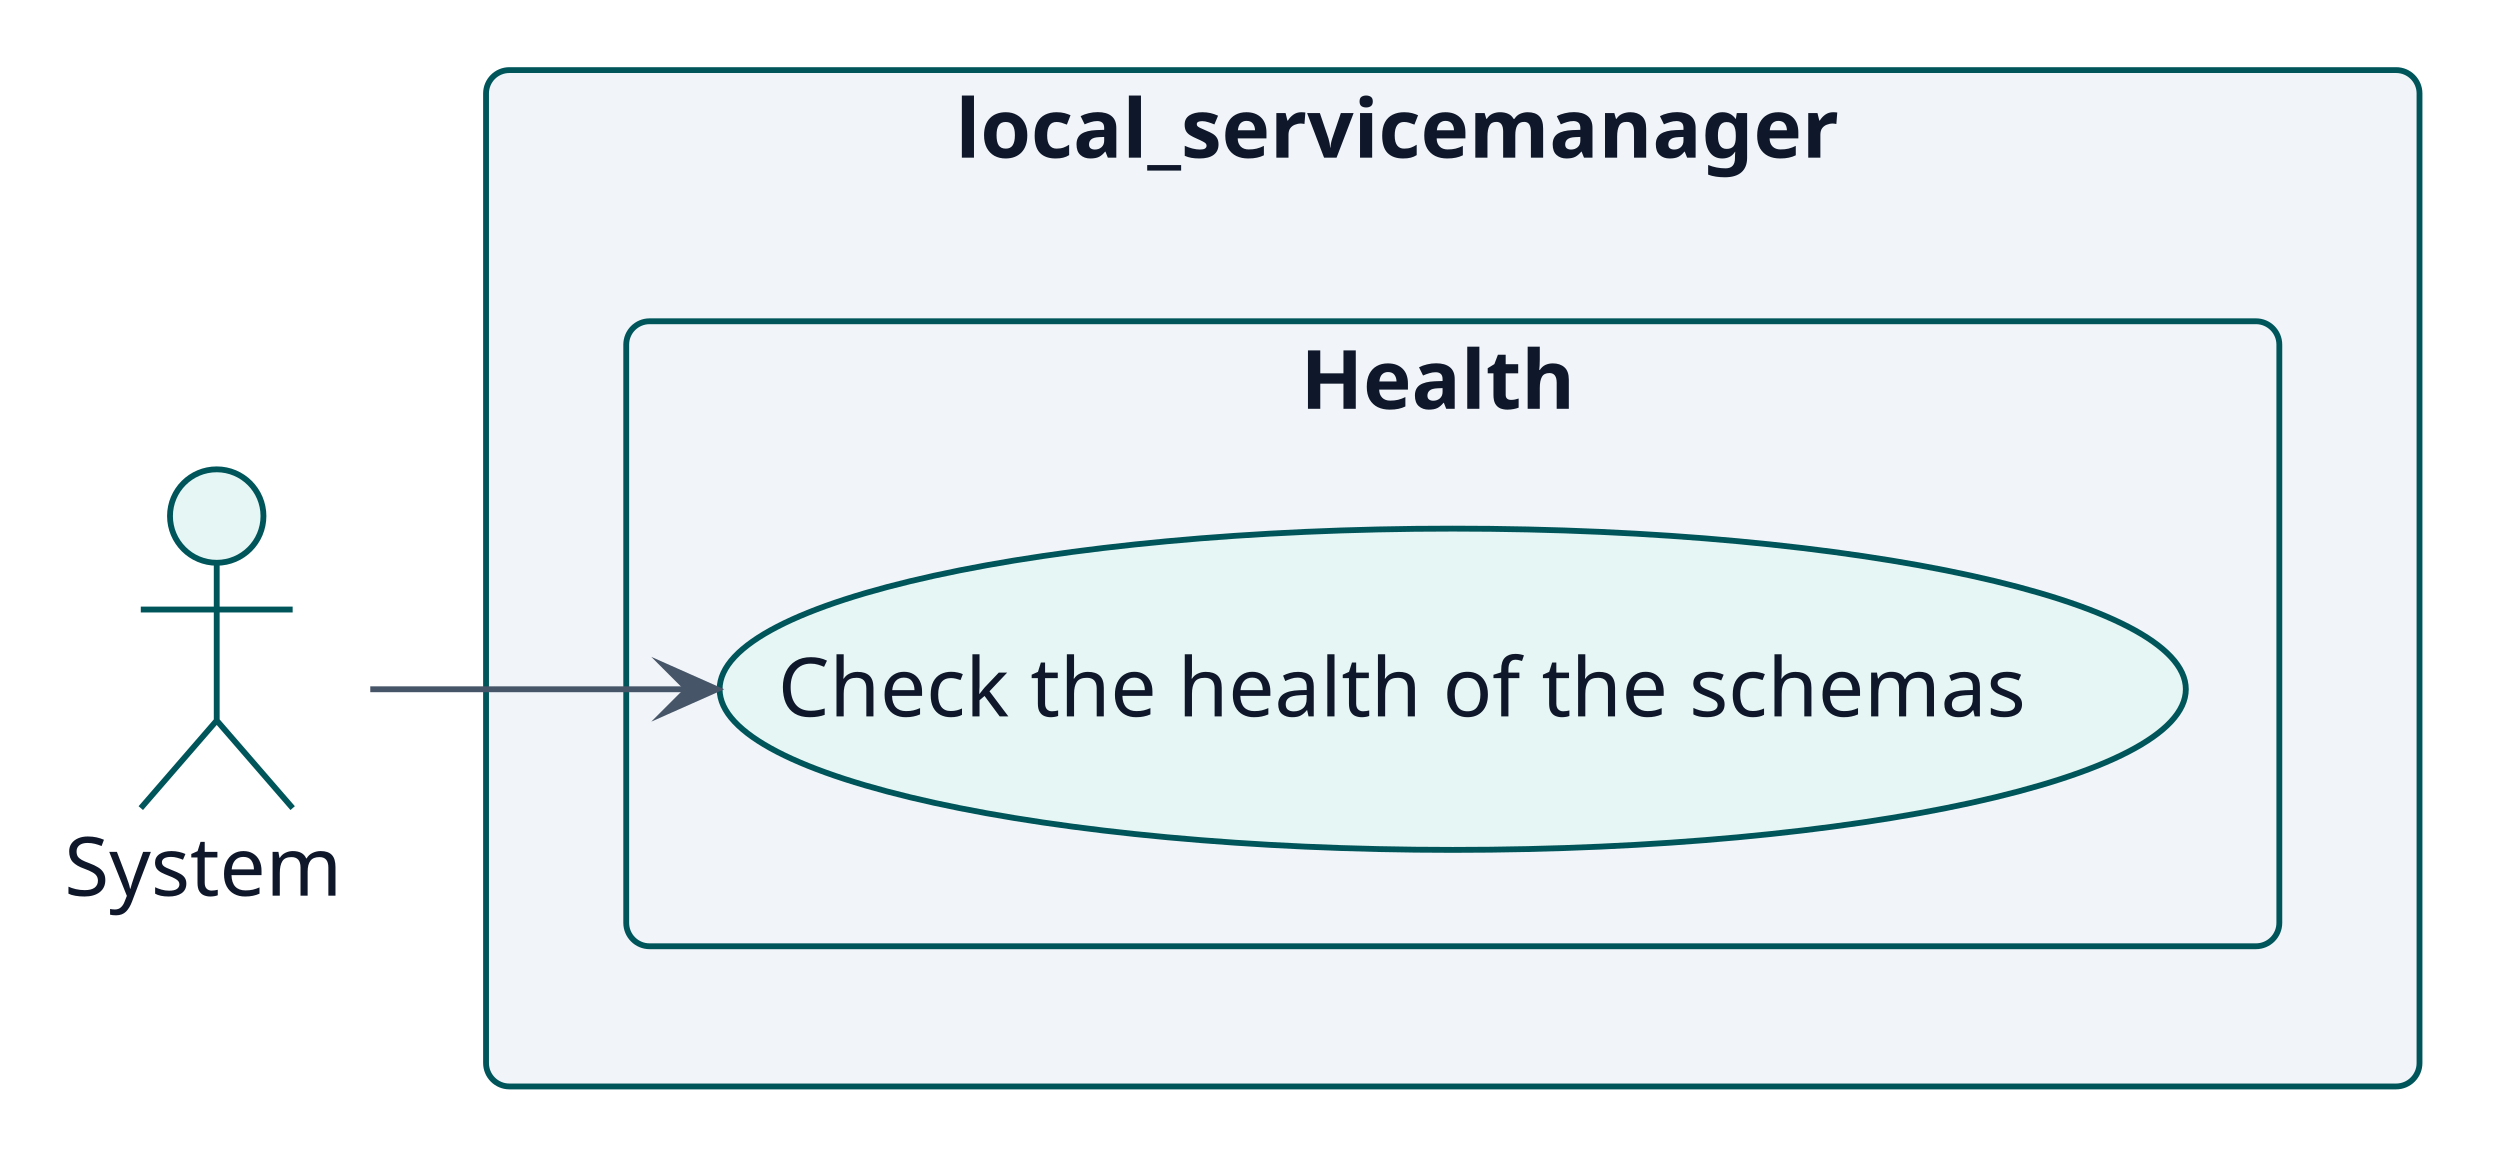
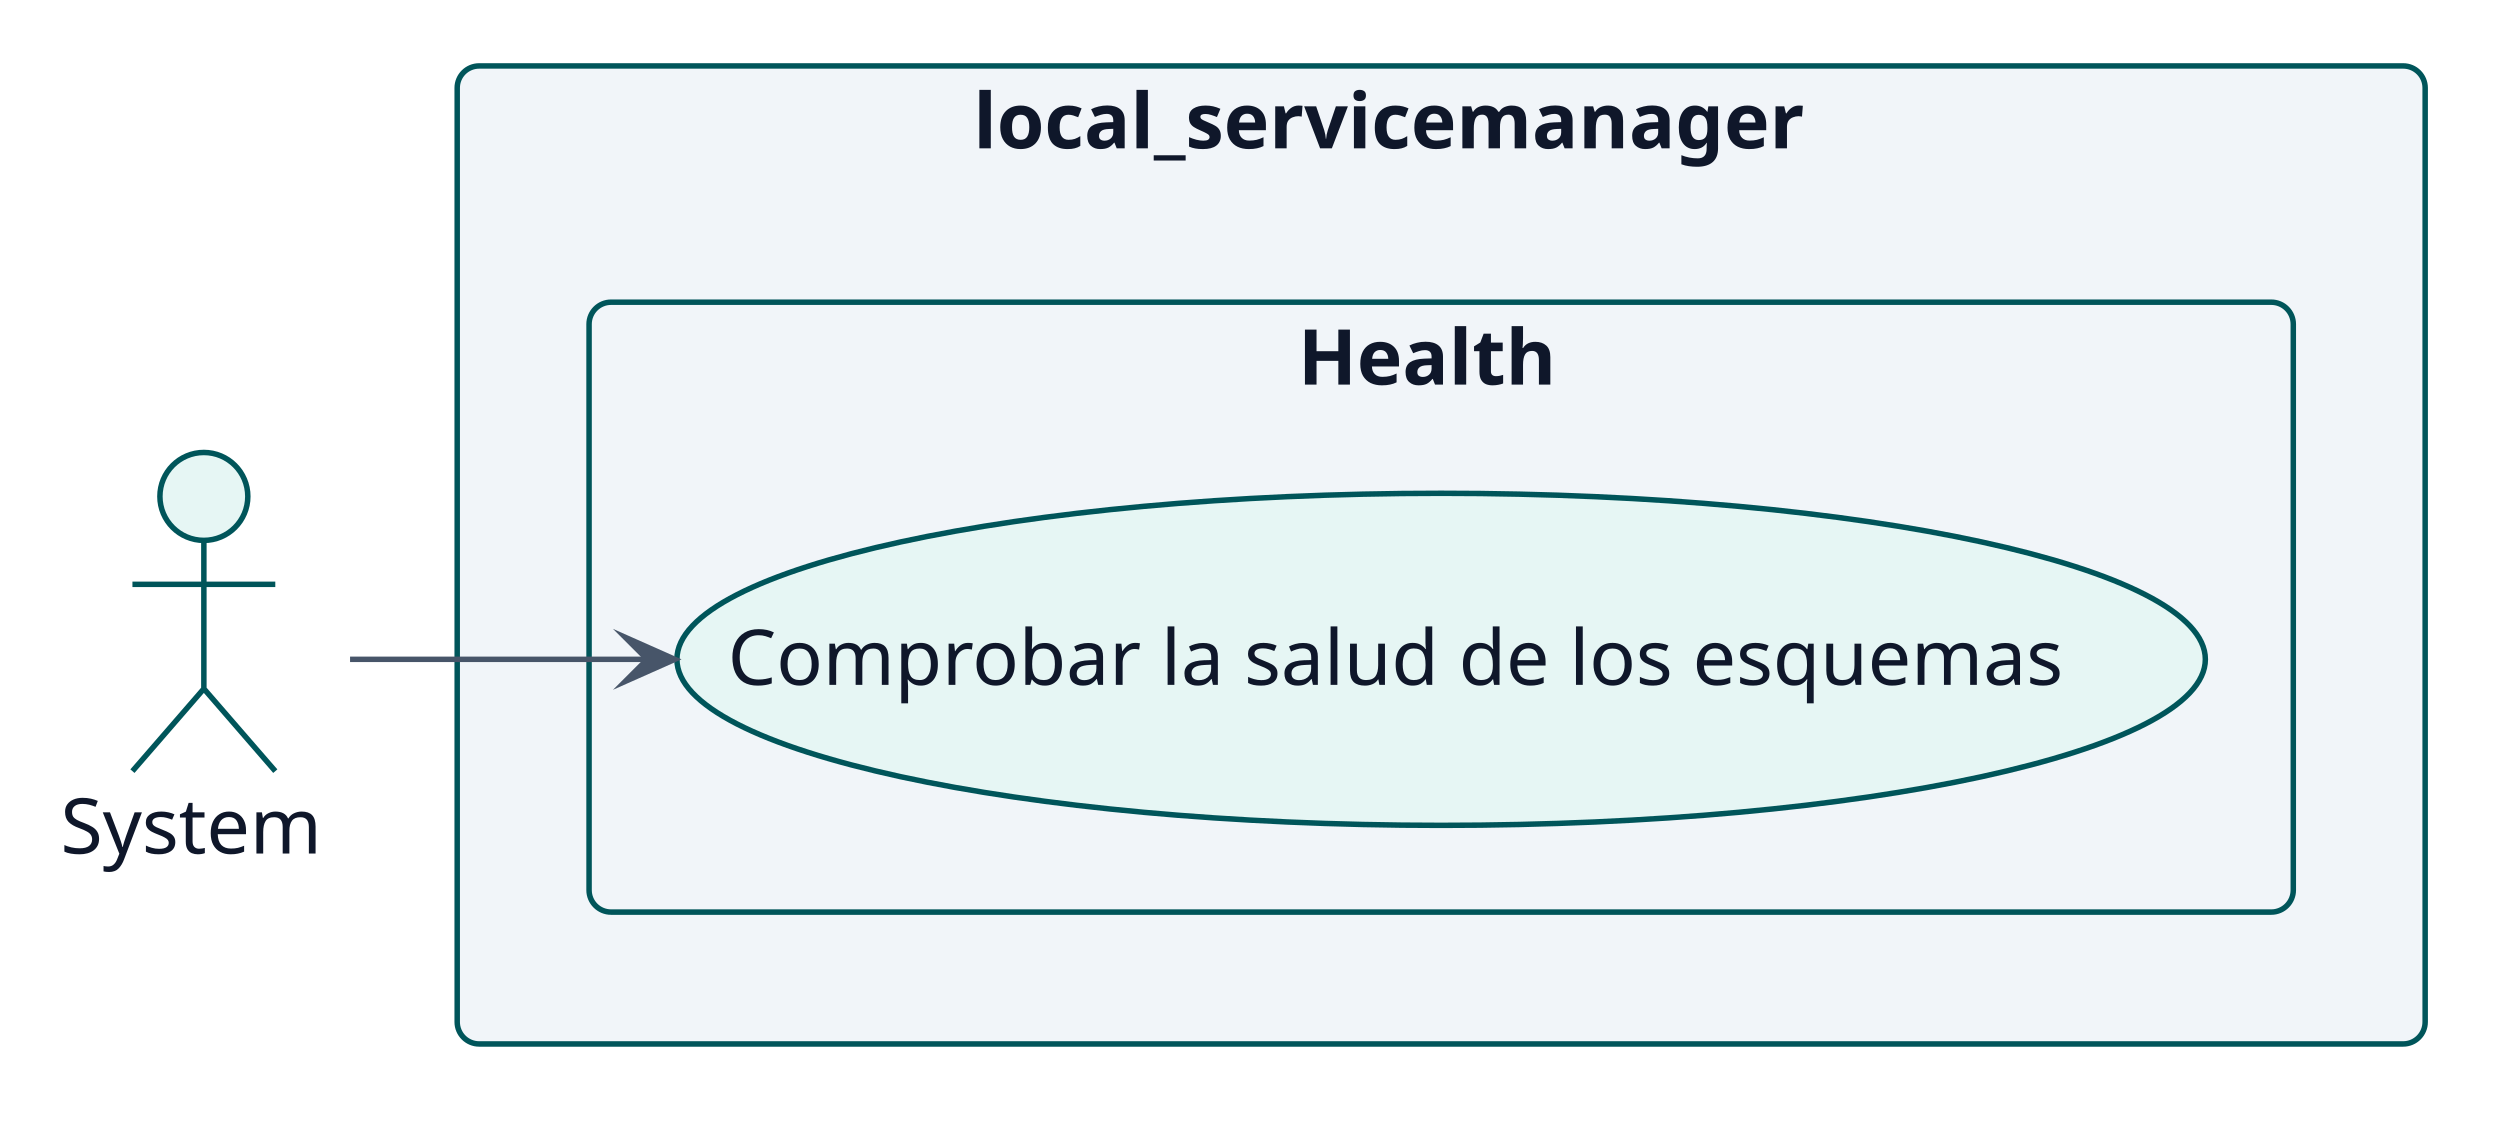
- <svg xmlns="http://www.w3.org/2000/svg" version="1.1" data-diagram-type="DESCRIPTION" style="width:428px;height:200px;background:#FFFFFF;" width="428px" height="200px" viewBox="0 0 428 200" zoomAndPan="magnify" preserveAspectRatio="none" contentStyleType="text/css">
+ <svg xmlns="http://www.w3.org/2000/svg" version="1.1" data-diagram-type="DESCRIPTION" style="width:455px;height:204px;background:#FFFFFF;" width="455px" height="204px" viewBox="0 0 455 204" zoomAndPan="magnify" preserveAspectRatio="none" contentStyleType="text/css">
  <defs />
  <g font-family="sans-serif" lengthAdjust="spacing">
    <g class="cluster" data-qualified-name="local_servicemanager" id="ent0002" data-source-line="111">
-       <rect x="83.21" y="12" width="331.01" height="174" fill="#F1F5F9" style="stroke:#00555A;stroke-width:1;" rx="4" ry="4" />
-       <text x="163.573" y="26.995" fill="#0F172A" font-size="14" textLength="170.283" font-weight="700" font-family="IBM Plex Sans">local_servicemanager</text>
+       <rect x="83.21" y="12" width="358.17" height="178" fill="#F1F5F9" style="stroke:#00555A;stroke-width:1;" rx="4" ry="4" />
+       <text x="177.153" y="26.995" fill="#0F172A" font-size="14" textLength="170.283" font-weight="700" font-family="IBM Plex Sans">local_servicemanager</text>
    </g>
    <g class="cluster" data-qualified-name="local_servicemanager.Health" id="ent0003" data-source-line="112">
-       <rect x="107.21" y="55" width="283.01" height="107" fill="#F1F5F9" style="stroke:#00555A;stroke-width:1;" rx="4" ry="4" />
-       <text x="222.656" y="69.995" fill="#0F172A" font-size="14" textLength="52.117" font-weight="700" font-family="IBM Plex Sans">Health</text>
+       <rect x="107.21" y="55" width="310.17" height="111" fill="#F1F5F9" style="stroke:#00555A;stroke-width:1;" rx="4" ry="4" />
+       <text x="236.236" y="69.995" fill="#0F172A" font-size="14" textLength="52.117" font-weight="700" font-family="IBM Plex Sans">Health</text>
    </g>
    <g class="entity" data-qualified-name="local_servicemanager.Health.UC_checkHealth" id="ent0004" data-source-line="113">
-       <ellipse cx="248.707" cy="118.001" rx="125.507" ry="27.501" fill="#E6F6F4" style="stroke:#00555A;stroke-width:1;" />
-       <text x="133.173" y="122.65" fill="#0F172A" font-size="14" textLength="231.068" font-family="IBM Plex Sans">Check the health of the schemas</text>
+       <ellipse cx="262.287" cy="119.997" rx="139.087" ry="30.217" fill="#E6F6F4" style="stroke:#00555A;stroke-width:1;" />
+       <text x="132.442" y="124.646" fill="#0F172A" font-size="14" textLength="259.69" font-family="IBM Plex Sans">Comprobar la salud de los esquemas</text>
    </g>
    <g class="entity" data-qualified-name="A_System" id="ent0001" data-source-line="109">
-       <ellipse cx="37.103" cy="88.35" rx="8" ry="8" fill="#E6F6F4" style="stroke:#00555A;stroke-width:1;" />
-       <path d="M37.103,96.35 L37.103,123.35 M24.103,104.35 L50.103,104.35 M37.103,123.35 L24.103,138.35 M37.103,123.35 L50.103,138.35" style="stroke:#00555A;stroke-width:1;" fill="none" />
-       <text x="11" y="153.345" fill="#0F172A" font-size="14" textLength="52.206" font-family="IBM Plex Sans">System</text>
+       <ellipse cx="37.103" cy="90.35" rx="8" ry="8" fill="#E6F6F4" style="stroke:#00555A;stroke-width:1;" />
+       <path d="M37.103,98.35 L37.103,125.35 M24.103,106.35 L50.103,106.35 M37.103,125.35 L24.103,140.35 M37.103,125.35 L50.103,140.35" style="stroke:#00555A;stroke-width:1;" fill="none" />
+       <text x="11" y="155.345" fill="#0F172A" font-size="14" textLength="52.206" font-family="IBM Plex Sans">System</text>
    </g>
    <g class="link" data-entity-1="ent0001" data-entity-2="ent0004" id="lnk5" data-source-line="117" data-link-type="dependency">
-       <path d="M63.39,118 C78.96,118 95.21,118 117.75,118" style="stroke:#475569;stroke-width:1;" fill="none" id="A_System-to-UC_checkHealth" />
-       <polygon points="122.75,118,113.75,114,117.75,118,113.75,122,122.75,118" fill="#475569" style="stroke:#475569;stroke-width:1;stroke-linejoin:miter;stroke-miterlimit:10;" />
+       <path d="M63.71,120 C79.16,120 95.21,120 117.81,120" style="stroke:#475569;stroke-width:1;" fill="none" id="A_System-to-UC_checkHealth" />
+       <polygon points="122.81,120,113.81,116,117.81,120,113.81,124,122.81,120" fill="#475569" style="stroke:#475569;stroke-width:1;stroke-linejoin:miter;stroke-miterlimit:10;" />
    </g>
  </g>
</svg>
